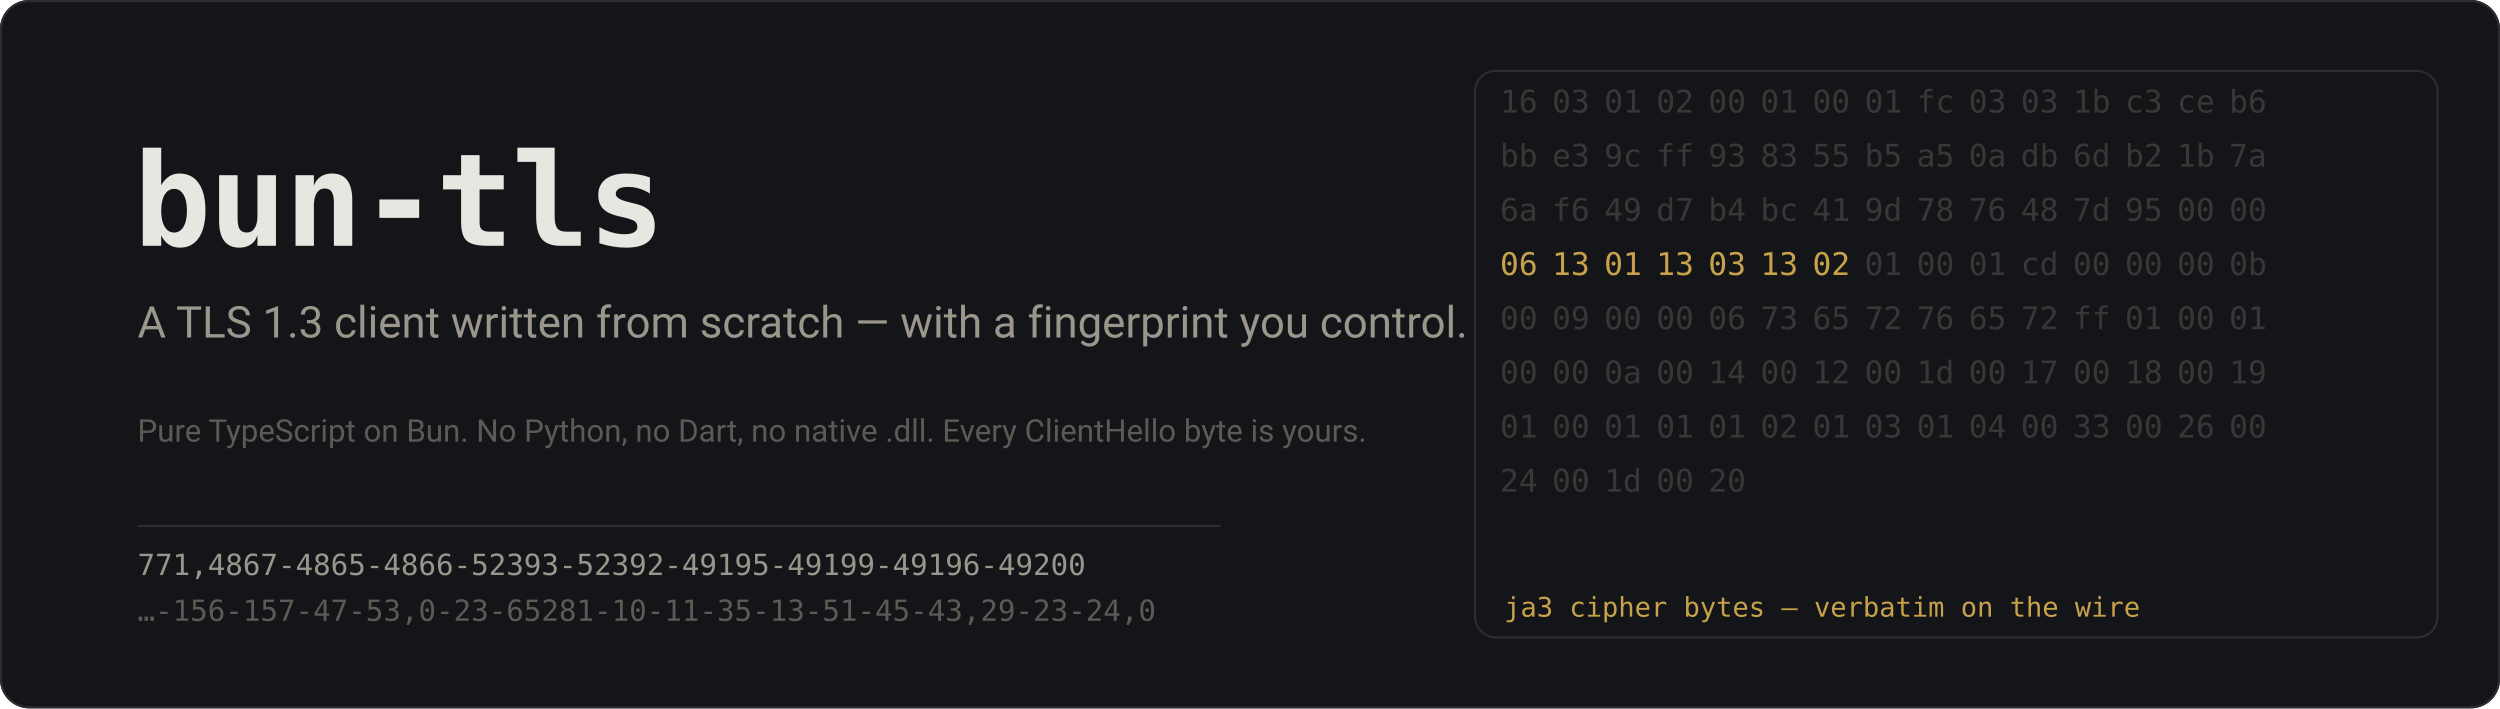
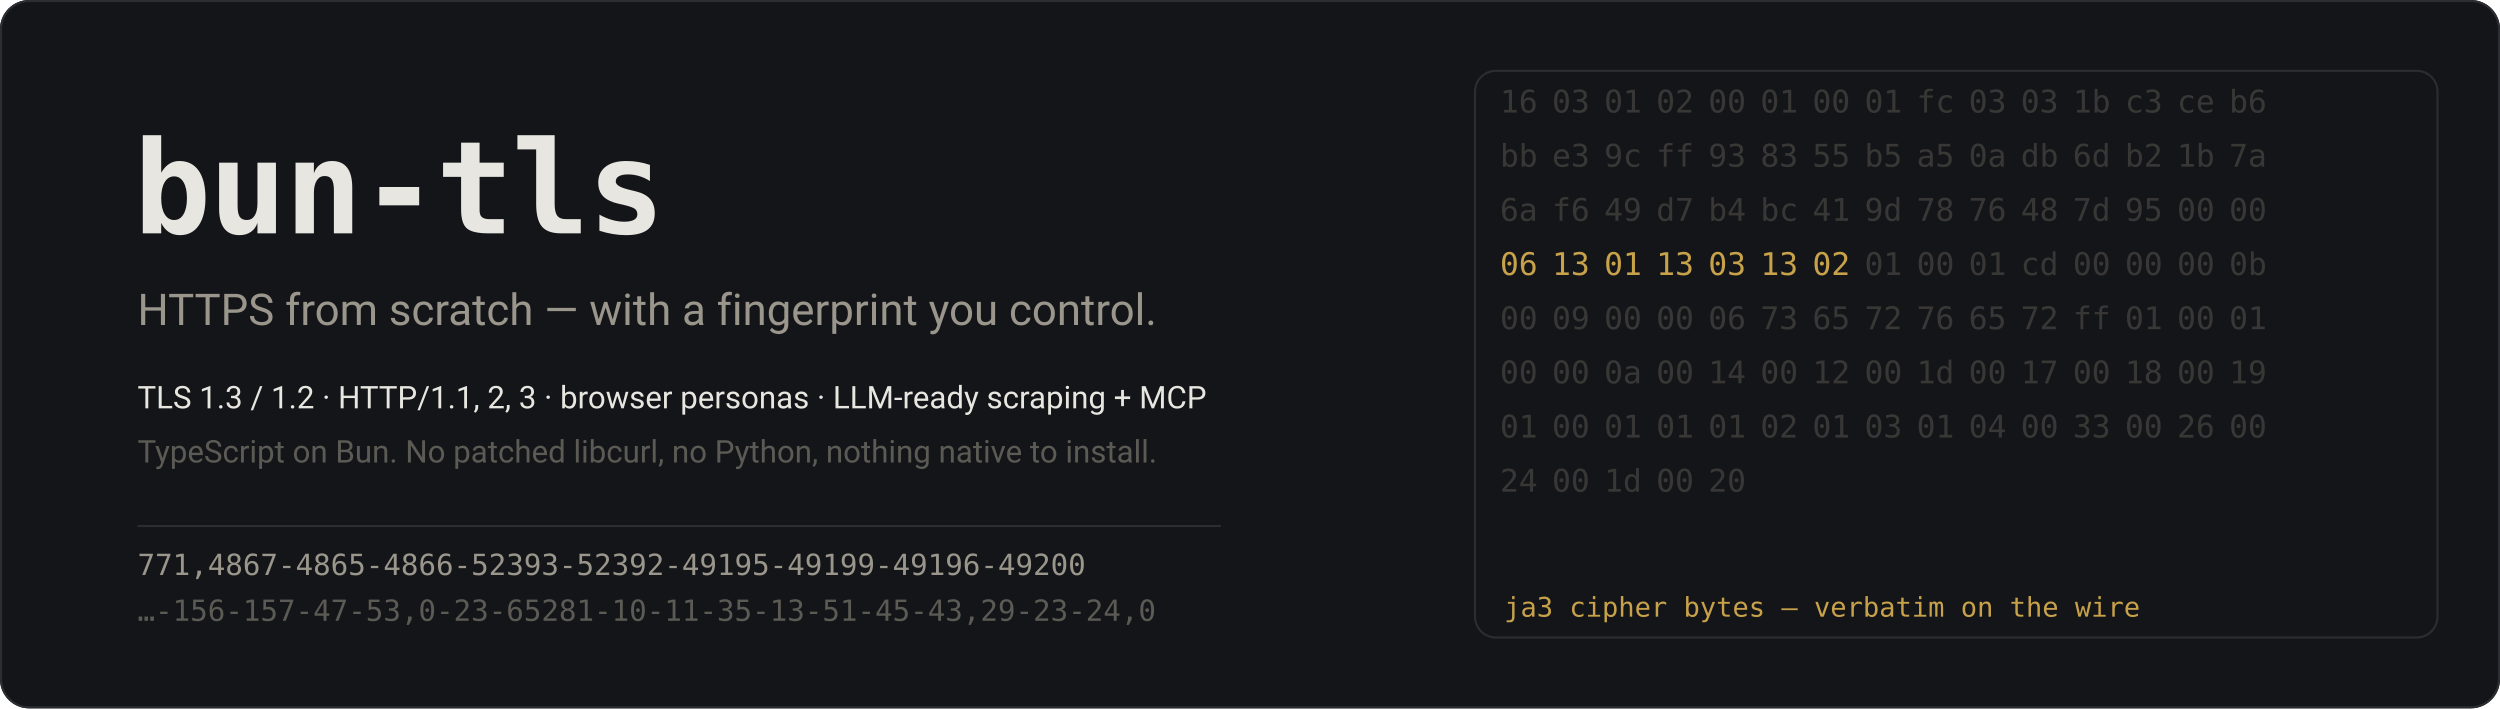
<svg xmlns="http://www.w3.org/2000/svg" viewBox="0 0 1200 340" width="1200" height="340" role="img">
  <rect width="1200" height="340" rx="14" fill="#141518" />
  <rect x="0.5" y="0.5" width="1199" height="339" rx="13.5" fill="none" stroke="#2C2D33" />
-   <text x="64" y="118" font-family="ui-monospace,SFMono-Regular,Menlo,monospace" font-size="62" font-weight="700" fill="#E8E6E0" letter-spacing="-1">bun-tls</text>
-   <text x="66" y="162" font-family="ui-sans-serif,-apple-system,Segoe UI,Roboto,sans-serif" font-size="21" fill="#9A968C">A TLS 1.3 client written from scratch — with a fingerprint you control.</text>
-   <text x="66" y="212" font-family="ui-sans-serif,-apple-system,Segoe UI,Roboto,sans-serif" font-size="15" fill="#5C5A54">Pure TypeScript on Bun. No Python, no Dart, no native .dll. Every ClientHello byte is yours.</text>
+   <text x="64" y="112" font-family="ui-monospace,SFMono-Regular,Menlo,monospace" font-size="62" font-weight="700" fill="#E8E6E0" letter-spacing="-1">bun-tls</text>
+   <text x="66" y="156" font-family="ui-sans-serif,-apple-system,Segoe UI,Roboto,sans-serif" font-size="21" fill="#9A968C">HTTPS from scratch — with a fingerprint you control.</text>
+   <text x="66" y="196" font-family="ui-sans-serif,-apple-system,Segoe UI,Roboto,sans-serif" font-size="15" fill="#E8E6E0">TLS 1.3 / 1.2 · HTTP/1.1, 2, 3 · browser personas · LLM-ready scraping + MCP</text>
+   <text x="66" y="222" font-family="ui-sans-serif,-apple-system,Segoe UI,Roboto,sans-serif" font-size="15" fill="#5C5A54">TypeScript on Bun. No patched libcurl, no Python, nothing native to install.</text>
  <text x="66" y="276" font-family="ui-monospace,SFMono-Regular,Menlo,monospace" font-size="14" fill="#9A968C">771,4867-4865-4866-52393-52392-49195-49199-49196-49200</text>
  <text x="66" y="298" font-family="ui-monospace,SFMono-Regular,Menlo,monospace" font-size="14" fill="#5C5A54">…-156-157-47-53,0-23-65281-10-11-35-13-51-45-43,29-23-24,0</text>
  <rect x="66" y="252" width="520" height="1" fill="#2C2D33" />
  <circle cx="574" cy="100" r="0" />
  <text class="m" x="720" y="54" font-family="ui-monospace,SFMono-Regular,Menlo,monospace" font-size="15" fill="#5C5A54" opacity="0.5">16</text>
  <text class="m" x="745" y="54" font-family="ui-monospace,SFMono-Regular,Menlo,monospace" font-size="15" fill="#5C5A54" opacity="0.5">03</text>
  <text class="m" x="770" y="54" font-family="ui-monospace,SFMono-Regular,Menlo,monospace" font-size="15" fill="#5C5A54" opacity="0.5">01</text>
  <text class="m" x="795" y="54" font-family="ui-monospace,SFMono-Regular,Menlo,monospace" font-size="15" fill="#5C5A54" opacity="0.5">02</text>
  <text class="m" x="820" y="54" font-family="ui-monospace,SFMono-Regular,Menlo,monospace" font-size="15" fill="#5C5A54" opacity="0.5">00</text>
  <text class="m" x="845" y="54" font-family="ui-monospace,SFMono-Regular,Menlo,monospace" font-size="15" fill="#5C5A54" opacity="0.5">01</text>
  <text class="m" x="870" y="54" font-family="ui-monospace,SFMono-Regular,Menlo,monospace" font-size="15" fill="#5C5A54" opacity="0.5">00</text>
  <text class="m" x="895" y="54" font-family="ui-monospace,SFMono-Regular,Menlo,monospace" font-size="15" fill="#5C5A54" opacity="0.5">01</text>
  <text class="m" x="920" y="54" font-family="ui-monospace,SFMono-Regular,Menlo,monospace" font-size="15" fill="#5C5A54" opacity="0.5">fc</text>
  <text class="m" x="945" y="54" font-family="ui-monospace,SFMono-Regular,Menlo,monospace" font-size="15" fill="#5C5A54" opacity="0.5">03</text>
  <text class="m" x="970" y="54" font-family="ui-monospace,SFMono-Regular,Menlo,monospace" font-size="15" fill="#5C5A54" opacity="0.5">03</text>
  <text class="m" x="995" y="54" font-family="ui-monospace,SFMono-Regular,Menlo,monospace" font-size="15" fill="#5C5A54" opacity="0.5">1b</text>
  <text class="m" x="1020" y="54" font-family="ui-monospace,SFMono-Regular,Menlo,monospace" font-size="15" fill="#5C5A54" opacity="0.5">c3</text>
  <text class="m" x="1045" y="54" font-family="ui-monospace,SFMono-Regular,Menlo,monospace" font-size="15" fill="#5C5A54" opacity="0.5">ce</text>
  <text class="m" x="1070" y="54" font-family="ui-monospace,SFMono-Regular,Menlo,monospace" font-size="15" fill="#5C5A54" opacity="0.5">b6</text>
  <text class="m" x="720" y="80" font-family="ui-monospace,SFMono-Regular,Menlo,monospace" font-size="15" fill="#5C5A54" opacity="0.5">bb</text>
  <text class="m" x="745" y="80" font-family="ui-monospace,SFMono-Regular,Menlo,monospace" font-size="15" fill="#5C5A54" opacity="0.5">e3</text>
  <text class="m" x="770" y="80" font-family="ui-monospace,SFMono-Regular,Menlo,monospace" font-size="15" fill="#5C5A54" opacity="0.5">9c</text>
  <text class="m" x="795" y="80" font-family="ui-monospace,SFMono-Regular,Menlo,monospace" font-size="15" fill="#5C5A54" opacity="0.5">ff</text>
  <text class="m" x="820" y="80" font-family="ui-monospace,SFMono-Regular,Menlo,monospace" font-size="15" fill="#5C5A54" opacity="0.5">93</text>
  <text class="m" x="845" y="80" font-family="ui-monospace,SFMono-Regular,Menlo,monospace" font-size="15" fill="#5C5A54" opacity="0.5">83</text>
  <text class="m" x="870" y="80" font-family="ui-monospace,SFMono-Regular,Menlo,monospace" font-size="15" fill="#5C5A54" opacity="0.5">55</text>
  <text class="m" x="895" y="80" font-family="ui-monospace,SFMono-Regular,Menlo,monospace" font-size="15" fill="#5C5A54" opacity="0.5">b5</text>
  <text class="m" x="920" y="80" font-family="ui-monospace,SFMono-Regular,Menlo,monospace" font-size="15" fill="#5C5A54" opacity="0.5">a5</text>
  <text class="m" x="945" y="80" font-family="ui-monospace,SFMono-Regular,Menlo,monospace" font-size="15" fill="#5C5A54" opacity="0.5">0a</text>
  <text class="m" x="970" y="80" font-family="ui-monospace,SFMono-Regular,Menlo,monospace" font-size="15" fill="#5C5A54" opacity="0.5">db</text>
  <text class="m" x="995" y="80" font-family="ui-monospace,SFMono-Regular,Menlo,monospace" font-size="15" fill="#5C5A54" opacity="0.5">6d</text>
  <text class="m" x="1020" y="80" font-family="ui-monospace,SFMono-Regular,Menlo,monospace" font-size="15" fill="#5C5A54" opacity="0.5">b2</text>
  <text class="m" x="1045" y="80" font-family="ui-monospace,SFMono-Regular,Menlo,monospace" font-size="15" fill="#5C5A54" opacity="0.5">1b</text>
  <text class="m" x="1070" y="80" font-family="ui-monospace,SFMono-Regular,Menlo,monospace" font-size="15" fill="#5C5A54" opacity="0.5">7a</text>
  <text class="m" x="720" y="106" font-family="ui-monospace,SFMono-Regular,Menlo,monospace" font-size="15" fill="#5C5A54" opacity="0.5">6a</text>
  <text class="m" x="745" y="106" font-family="ui-monospace,SFMono-Regular,Menlo,monospace" font-size="15" fill="#5C5A54" opacity="0.5">f6</text>
  <text class="m" x="770" y="106" font-family="ui-monospace,SFMono-Regular,Menlo,monospace" font-size="15" fill="#5C5A54" opacity="0.5">49</text>
  <text class="m" x="795" y="106" font-family="ui-monospace,SFMono-Regular,Menlo,monospace" font-size="15" fill="#5C5A54" opacity="0.5">d7</text>
  <text class="m" x="820" y="106" font-family="ui-monospace,SFMono-Regular,Menlo,monospace" font-size="15" fill="#5C5A54" opacity="0.5">b4</text>
  <text class="m" x="845" y="106" font-family="ui-monospace,SFMono-Regular,Menlo,monospace" font-size="15" fill="#5C5A54" opacity="0.5">bc</text>
  <text class="m" x="870" y="106" font-family="ui-monospace,SFMono-Regular,Menlo,monospace" font-size="15" fill="#5C5A54" opacity="0.5">41</text>
  <text class="m" x="895" y="106" font-family="ui-monospace,SFMono-Regular,Menlo,monospace" font-size="15" fill="#5C5A54" opacity="0.5">9d</text>
  <text class="m" x="920" y="106" font-family="ui-monospace,SFMono-Regular,Menlo,monospace" font-size="15" fill="#5C5A54" opacity="0.5">78</text>
  <text class="m" x="945" y="106" font-family="ui-monospace,SFMono-Regular,Menlo,monospace" font-size="15" fill="#5C5A54" opacity="0.5">76</text>
  <text class="m" x="970" y="106" font-family="ui-monospace,SFMono-Regular,Menlo,monospace" font-size="15" fill="#5C5A54" opacity="0.5">48</text>
  <text class="m" x="995" y="106" font-family="ui-monospace,SFMono-Regular,Menlo,monospace" font-size="15" fill="#5C5A54" opacity="0.5">7d</text>
  <text class="m" x="1020" y="106" font-family="ui-monospace,SFMono-Regular,Menlo,monospace" font-size="15" fill="#5C5A54" opacity="0.5">95</text>
  <text class="m" x="1045" y="106" font-family="ui-monospace,SFMono-Regular,Menlo,monospace" font-size="15" fill="#5C5A54" opacity="0.5">00</text>
  <text class="m" x="1070" y="106" font-family="ui-monospace,SFMono-Regular,Menlo,monospace" font-size="15" fill="#5C5A54" opacity="0.5">00</text>
  <text class="m" x="720" y="132" font-family="ui-monospace,SFMono-Regular,Menlo,monospace" font-size="15" fill="#C8A24A" opacity="1">06</text>
  <text class="m" x="745" y="132" font-family="ui-monospace,SFMono-Regular,Menlo,monospace" font-size="15" fill="#C8A24A" opacity="1">13</text>
  <text class="m" x="770" y="132" font-family="ui-monospace,SFMono-Regular,Menlo,monospace" font-size="15" fill="#C8A24A" opacity="1">01</text>
  <text class="m" x="795" y="132" font-family="ui-monospace,SFMono-Regular,Menlo,monospace" font-size="15" fill="#C8A24A" opacity="1">13</text>
  <text class="m" x="820" y="132" font-family="ui-monospace,SFMono-Regular,Menlo,monospace" font-size="15" fill="#C8A24A" opacity="1">03</text>
  <text class="m" x="845" y="132" font-family="ui-monospace,SFMono-Regular,Menlo,monospace" font-size="15" fill="#C8A24A" opacity="1">13</text>
  <text class="m" x="870" y="132" font-family="ui-monospace,SFMono-Regular,Menlo,monospace" font-size="15" fill="#C8A24A" opacity="1">02</text>
  <text class="m" x="895" y="132" font-family="ui-monospace,SFMono-Regular,Menlo,monospace" font-size="15" fill="#5C5A54" opacity="0.5">01</text>
  <text class="m" x="920" y="132" font-family="ui-monospace,SFMono-Regular,Menlo,monospace" font-size="15" fill="#5C5A54" opacity="0.5">00</text>
  <text class="m" x="945" y="132" font-family="ui-monospace,SFMono-Regular,Menlo,monospace" font-size="15" fill="#5C5A54" opacity="0.5">01</text>
  <text class="m" x="970" y="132" font-family="ui-monospace,SFMono-Regular,Menlo,monospace" font-size="15" fill="#5C5A54" opacity="0.5">cd</text>
  <text class="m" x="995" y="132" font-family="ui-monospace,SFMono-Regular,Menlo,monospace" font-size="15" fill="#5C5A54" opacity="0.5">00</text>
  <text class="m" x="1020" y="132" font-family="ui-monospace,SFMono-Regular,Menlo,monospace" font-size="15" fill="#5C5A54" opacity="0.5">00</text>
  <text class="m" x="1045" y="132" font-family="ui-monospace,SFMono-Regular,Menlo,monospace" font-size="15" fill="#5C5A54" opacity="0.5">00</text>
  <text class="m" x="1070" y="132" font-family="ui-monospace,SFMono-Regular,Menlo,monospace" font-size="15" fill="#5C5A54" opacity="0.5">0b</text>
  <text class="m" x="720" y="158" font-family="ui-monospace,SFMono-Regular,Menlo,monospace" font-size="15" fill="#5C5A54" opacity="0.5">00</text>
  <text class="m" x="745" y="158" font-family="ui-monospace,SFMono-Regular,Menlo,monospace" font-size="15" fill="#5C5A54" opacity="0.5">09</text>
  <text class="m" x="770" y="158" font-family="ui-monospace,SFMono-Regular,Menlo,monospace" font-size="15" fill="#5C5A54" opacity="0.5">00</text>
  <text class="m" x="795" y="158" font-family="ui-monospace,SFMono-Regular,Menlo,monospace" font-size="15" fill="#5C5A54" opacity="0.5">00</text>
  <text class="m" x="820" y="158" font-family="ui-monospace,SFMono-Regular,Menlo,monospace" font-size="15" fill="#5C5A54" opacity="0.5">06</text>
  <text class="m" x="845" y="158" font-family="ui-monospace,SFMono-Regular,Menlo,monospace" font-size="15" fill="#5C5A54" opacity="0.5">73</text>
  <text class="m" x="870" y="158" font-family="ui-monospace,SFMono-Regular,Menlo,monospace" font-size="15" fill="#5C5A54" opacity="0.5">65</text>
  <text class="m" x="895" y="158" font-family="ui-monospace,SFMono-Regular,Menlo,monospace" font-size="15" fill="#5C5A54" opacity="0.5">72</text>
  <text class="m" x="920" y="158" font-family="ui-monospace,SFMono-Regular,Menlo,monospace" font-size="15" fill="#5C5A54" opacity="0.5">76</text>
  <text class="m" x="945" y="158" font-family="ui-monospace,SFMono-Regular,Menlo,monospace" font-size="15" fill="#5C5A54" opacity="0.5">65</text>
  <text class="m" x="970" y="158" font-family="ui-monospace,SFMono-Regular,Menlo,monospace" font-size="15" fill="#5C5A54" opacity="0.5">72</text>
  <text class="m" x="995" y="158" font-family="ui-monospace,SFMono-Regular,Menlo,monospace" font-size="15" fill="#5C5A54" opacity="0.5">ff</text>
  <text class="m" x="1020" y="158" font-family="ui-monospace,SFMono-Regular,Menlo,monospace" font-size="15" fill="#5C5A54" opacity="0.5">01</text>
  <text class="m" x="1045" y="158" font-family="ui-monospace,SFMono-Regular,Menlo,monospace" font-size="15" fill="#5C5A54" opacity="0.5">00</text>
  <text class="m" x="1070" y="158" font-family="ui-monospace,SFMono-Regular,Menlo,monospace" font-size="15" fill="#5C5A54" opacity="0.5">01</text>
  <text class="m" x="720" y="184" font-family="ui-monospace,SFMono-Regular,Menlo,monospace" font-size="15" fill="#5C5A54" opacity="0.5">00</text>
  <text class="m" x="745" y="184" font-family="ui-monospace,SFMono-Regular,Menlo,monospace" font-size="15" fill="#5C5A54" opacity="0.5">00</text>
  <text class="m" x="770" y="184" font-family="ui-monospace,SFMono-Regular,Menlo,monospace" font-size="15" fill="#5C5A54" opacity="0.5">0a</text>
  <text class="m" x="795" y="184" font-family="ui-monospace,SFMono-Regular,Menlo,monospace" font-size="15" fill="#5C5A54" opacity="0.5">00</text>
  <text class="m" x="820" y="184" font-family="ui-monospace,SFMono-Regular,Menlo,monospace" font-size="15" fill="#5C5A54" opacity="0.5">14</text>
  <text class="m" x="845" y="184" font-family="ui-monospace,SFMono-Regular,Menlo,monospace" font-size="15" fill="#5C5A54" opacity="0.5">00</text>
  <text class="m" x="870" y="184" font-family="ui-monospace,SFMono-Regular,Menlo,monospace" font-size="15" fill="#5C5A54" opacity="0.5">12</text>
  <text class="m" x="895" y="184" font-family="ui-monospace,SFMono-Regular,Menlo,monospace" font-size="15" fill="#5C5A54" opacity="0.5">00</text>
  <text class="m" x="920" y="184" font-family="ui-monospace,SFMono-Regular,Menlo,monospace" font-size="15" fill="#5C5A54" opacity="0.5">1d</text>
  <text class="m" x="945" y="184" font-family="ui-monospace,SFMono-Regular,Menlo,monospace" font-size="15" fill="#5C5A54" opacity="0.5">00</text>
  <text class="m" x="970" y="184" font-family="ui-monospace,SFMono-Regular,Menlo,monospace" font-size="15" fill="#5C5A54" opacity="0.5">17</text>
  <text class="m" x="995" y="184" font-family="ui-monospace,SFMono-Regular,Menlo,monospace" font-size="15" fill="#5C5A54" opacity="0.5">00</text>
  <text class="m" x="1020" y="184" font-family="ui-monospace,SFMono-Regular,Menlo,monospace" font-size="15" fill="#5C5A54" opacity="0.5">18</text>
  <text class="m" x="1045" y="184" font-family="ui-monospace,SFMono-Regular,Menlo,monospace" font-size="15" fill="#5C5A54" opacity="0.5">00</text>
  <text class="m" x="1070" y="184" font-family="ui-monospace,SFMono-Regular,Menlo,monospace" font-size="15" fill="#5C5A54" opacity="0.5">19</text>
  <text class="m" x="720" y="210" font-family="ui-monospace,SFMono-Regular,Menlo,monospace" font-size="15" fill="#5C5A54" opacity="0.5">01</text>
  <text class="m" x="745" y="210" font-family="ui-monospace,SFMono-Regular,Menlo,monospace" font-size="15" fill="#5C5A54" opacity="0.5">00</text>
  <text class="m" x="770" y="210" font-family="ui-monospace,SFMono-Regular,Menlo,monospace" font-size="15" fill="#5C5A54" opacity="0.5">01</text>
  <text class="m" x="795" y="210" font-family="ui-monospace,SFMono-Regular,Menlo,monospace" font-size="15" fill="#5C5A54" opacity="0.5">01</text>
  <text class="m" x="820" y="210" font-family="ui-monospace,SFMono-Regular,Menlo,monospace" font-size="15" fill="#5C5A54" opacity="0.5">01</text>
  <text class="m" x="845" y="210" font-family="ui-monospace,SFMono-Regular,Menlo,monospace" font-size="15" fill="#5C5A54" opacity="0.5">02</text>
  <text class="m" x="870" y="210" font-family="ui-monospace,SFMono-Regular,Menlo,monospace" font-size="15" fill="#5C5A54" opacity="0.5">01</text>
  <text class="m" x="895" y="210" font-family="ui-monospace,SFMono-Regular,Menlo,monospace" font-size="15" fill="#5C5A54" opacity="0.5">03</text>
  <text class="m" x="920" y="210" font-family="ui-monospace,SFMono-Regular,Menlo,monospace" font-size="15" fill="#5C5A54" opacity="0.5">01</text>
  <text class="m" x="945" y="210" font-family="ui-monospace,SFMono-Regular,Menlo,monospace" font-size="15" fill="#5C5A54" opacity="0.5">04</text>
  <text class="m" x="970" y="210" font-family="ui-monospace,SFMono-Regular,Menlo,monospace" font-size="15" fill="#5C5A54" opacity="0.5">00</text>
  <text class="m" x="995" y="210" font-family="ui-monospace,SFMono-Regular,Menlo,monospace" font-size="15" fill="#5C5A54" opacity="0.5">33</text>
  <text class="m" x="1020" y="210" font-family="ui-monospace,SFMono-Regular,Menlo,monospace" font-size="15" fill="#5C5A54" opacity="0.5">00</text>
  <text class="m" x="1045" y="210" font-family="ui-monospace,SFMono-Regular,Menlo,monospace" font-size="15" fill="#5C5A54" opacity="0.5">26</text>
  <text class="m" x="1070" y="210" font-family="ui-monospace,SFMono-Regular,Menlo,monospace" font-size="15" fill="#5C5A54" opacity="0.5">00</text>
  <text class="m" x="720" y="236" font-family="ui-monospace,SFMono-Regular,Menlo,monospace" font-size="15" fill="#5C5A54" opacity="0.5">24</text>
  <text class="m" x="745" y="236" font-family="ui-monospace,SFMono-Regular,Menlo,monospace" font-size="15" fill="#5C5A54" opacity="0.5">00</text>
  <text class="m" x="770" y="236" font-family="ui-monospace,SFMono-Regular,Menlo,monospace" font-size="15" fill="#5C5A54" opacity="0.5">1d</text>
  <text class="m" x="795" y="236" font-family="ui-monospace,SFMono-Regular,Menlo,monospace" font-size="15" fill="#5C5A54" opacity="0.5">00</text>
  <text class="m" x="820" y="236" font-family="ui-monospace,SFMono-Regular,Menlo,monospace" font-size="15" fill="#5C5A54" opacity="0.5">20</text>
  <rect x="708" y="34" width="462" height="272" rx="10" fill="none" stroke="#2C2D33" />
  <text x="722" y="296" font-family="ui-monospace,SFMono-Regular,Menlo,monospace" font-size="13" fill="#C8A24A">ja3 cipher bytes — verbatim on the wire</text>
</svg>
